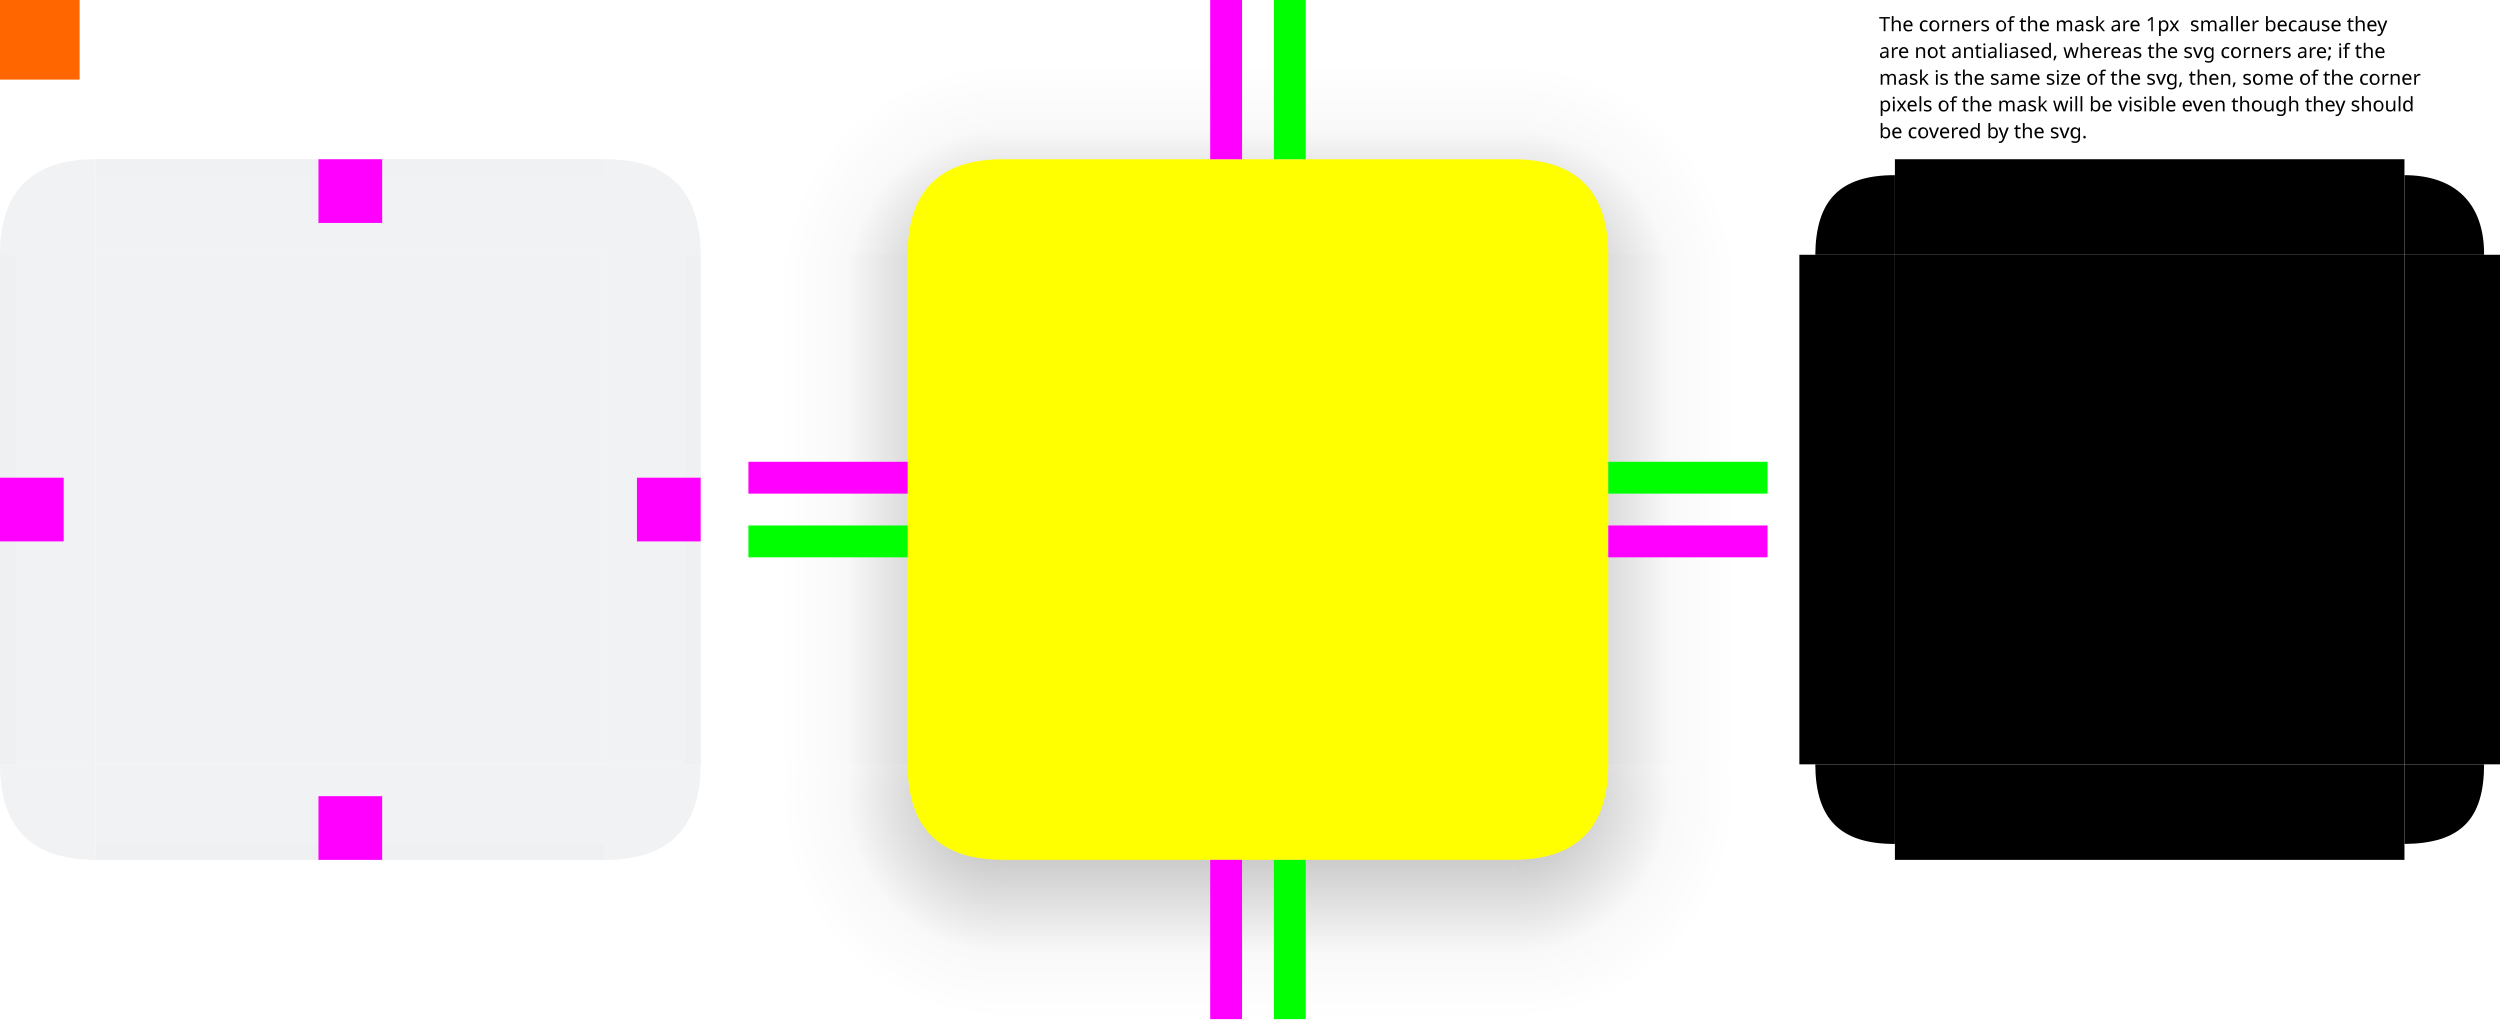
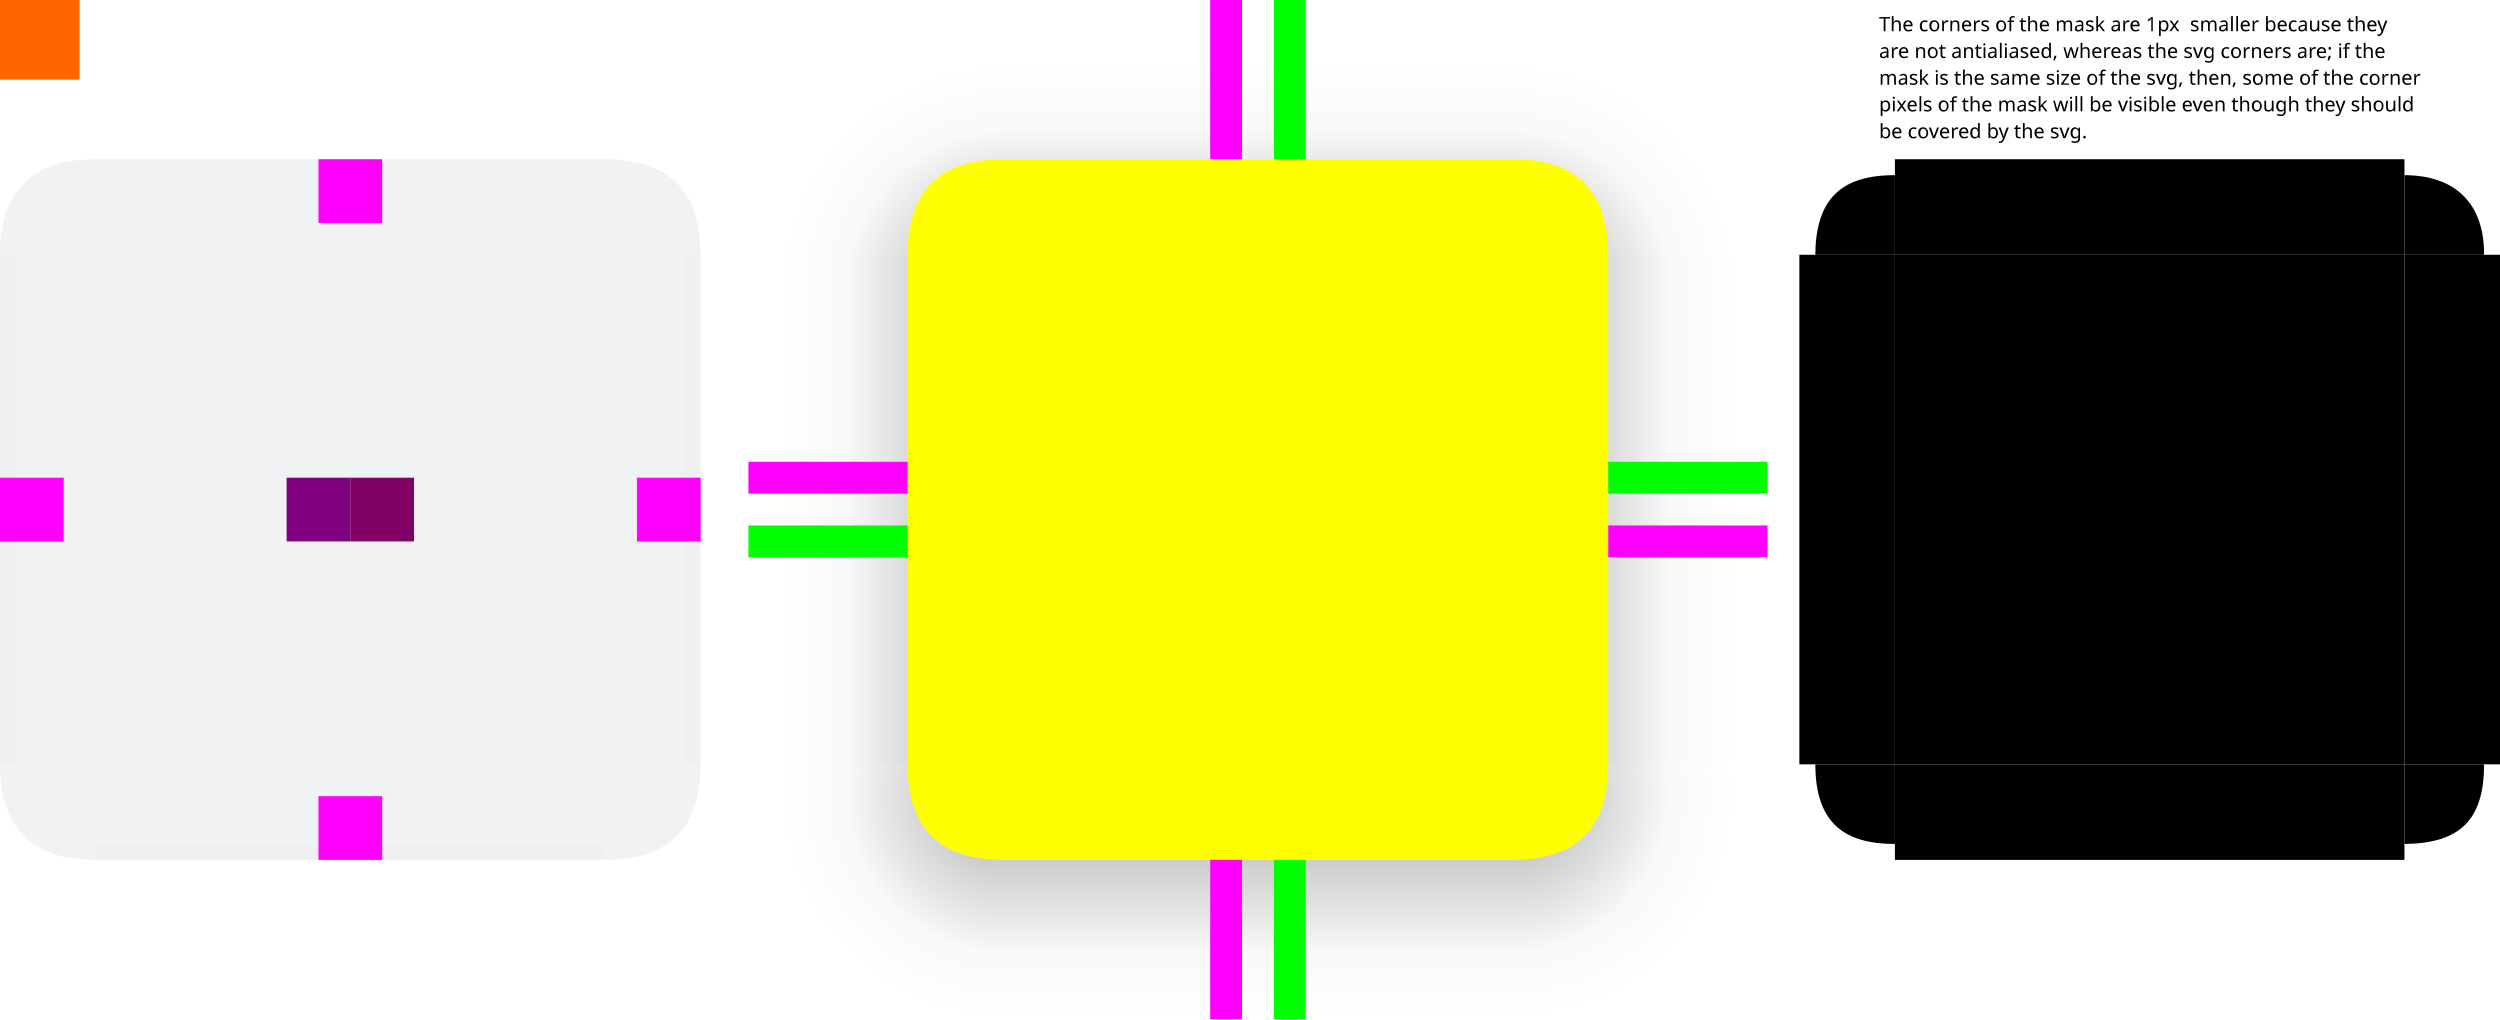
<svg xmlns="http://www.w3.org/2000/svg" xmlns:xlink="http://www.w3.org/1999/xlink" id="svg2" height="64" viewBox="0 0 157 64" width="157" version="1.1">
  <defs id="defs15">
    <style type="text/css" id="current-color-scheme">
            .ColorScheme-Text {
                color:#232629;
                stop-color:#232629;
            }
            .ColorScheme-Background {
                color:#eff0f1;
                stop-color:#eff0f1;
            }
        </style>
    <linearGradient id="shadow-side" gradientUnits="userSpaceOnUse">
      <stop id="stop1762" offset="0" style="stop-color:#000;stop-opacity:.2" />
      <stop id="stop1760" offset=".333" style="stop-color:#000;stop-opacity:.1" />
      <stop id="stop1758" offset=".5" style="stop-color:#000;stop-opacity:.05" />
      <stop id="stop1756" offset=".583" style="stop-color:#000;stop-opacity:.025" />
      <stop id="stop1754" offset="1" style="stop-color:#000;stop-opacity:0" />
    </linearGradient>
    <linearGradient id="shadow-corner" gradientUnits="userSpaceOnUse">
      <stop id="stop11958" offset="0" style="stop-color:#000;stop-opacity:1" />
      <stop id="stop11960" offset=".286" style="stop-color:#000;stop-opacity:.2" />
      <stop id="stop11962" offset=".524" style="stop-color:#000;stop-opacity:.1" />
      <stop id="stop11966" offset=".643" style="stop-color:#000;stop-opacity:.05" />
      <stop id="stop11968" offset=".702" style="stop-color:#000;stop-opacity:.025" />
      <stop id="stop11970" offset="1" style="stop-color:#000;stop-opacity:0" />
    </linearGradient>
    <radialGradient xlink:href="#shadow-corner" id="radialGradient3268-6-6" cx="93.143" cy="50" fx="93.143" fy="50" r="6.5" gradientUnits="userSpaceOnUse" gradientTransform="matrix(0,2.153846,-2.153846,0,107.6923,-202.6154)" />
    <linearGradient xlink:href="#shadow-side" id="linearGradient4945" gradientUnits="userSpaceOnUse" x1="16" y1="14" x2="16" y2="4" />
    <linearGradient xlink:href="#shadow-side" id="linearGradient1734" gradientUnits="userSpaceOnUse" x1="16" y1="6" x2="16" y2="16" />
    <linearGradient xlink:href="#shadow-side" id="linearGradient1984" gradientUnits="userSpaceOnUse" x1="12" y1="16" x2="2" y2="16" />
    <linearGradient xlink:href="#shadow-side" id="linearGradient8667" gradientUnits="userSpaceOnUse" x1="4" y1="16" x2="14" y2="16" />
    <radialGradient xlink:href="#shadow-corner" id="radialGradient3268" cx="95" cy="50" fx="95" fy="50" r="6.5" gradientUnits="userSpaceOnUse" gradientTransform="matrix(0,2.153846,-2.153846,0,107.6923,-202.6154)" />
    <radialGradient xlink:href="#shadow-corner" id="radialGradient3268-4" cx="95" cy="50" fx="95" fy="50" r="6.5" gradientUnits="userSpaceOnUse" gradientTransform="matrix(0,2.153846,-2.153846,0,107.6923,-202.6154)" />
    <radialGradient xlink:href="#shadow-corner" id="radialGradient3268-6" cx="93.143" cy="50" fx="93.143" fy="50" r="6.5" gradientUnits="userSpaceOnUse" gradientTransform="matrix(0,2.153846,-2.153846,0,107.6923,-202.6154)" />
  </defs>
  <g id="shadow-bottomright-9" transform="translate(95,48)" />
  <rect style="color:#eff0f1;fill:currentColor;fill-opacity:1;stroke:none;stop-color:#eff0f1" id="thick-center" width="32" height="32" x="19" y="75" class="ColorScheme-Background" />
  <rect transform="rotate(90)" style="fill:#800080;fill-opacity:1;stroke:none;stroke-width:1.155" id="thick-hint-right-margin" width="4" height="8" x="95" y="-56" />
  <rect transform="rotate(90)" y="-20" x="95" height="8" width="4" id="thick-hint-left-margin" style="fill:#800080;fill-opacity:1;stroke:none;stroke-width:1.155" />
  <rect y="69" x="38" height="8" width="4" id="thick-hint-top-margin" style="fill:#800080;fill-opacity:1;stroke:none;stroke-width:1.155" />
  <rect style="fill:#800080;fill-opacity:1;stroke:none;stroke-width:1.155" id="thick-hint-bottom-margin" width="4" height="8" x="39" y="105" />
  <rect id="hint-tile-center" height="5" style="fill:#ff6600" width="5" x="0" y="0" />
  <g id="top" transform="translate(6,10)">
    <rect id="rect4152" height="6" style="opacity:0.85;fill:currentColor" class="ColorScheme-Background" width="32" x="0" y="0" />
    <path style="opacity:0.5;fill:currentColor" d="M 0,0 V 1 H 32 V 0 Z" id="path1337" class="ColorScheme-Background" fill="currentColor" />
  </g>
  <g id="bottom" transform="translate(6,48)">
    <rect id="rect4148" height="6" style="opacity:0.85;fill:currentColor" class="ColorScheme-Background" width="32" x="0" y="0" />
    <path style="opacity:0.85;fill:currentColor" d="M 0,5 V 6 H 32 V 5 Z" id="path1671" class="ColorScheme-Background" fill="currentColor" />
  </g>
  <g id="left" transform="translate(0,16)">
    <rect id="rect4144" height="32" style="opacity:0.85;fill:currentColor" class="ColorScheme-Background" width="6" x="0" y="0" />
    <path style="opacity:0.85;fill:currentColor" d="M 0,32 H 1 V 0 H 0 Z" id="path1785" class="ColorScheme-Background" fill="currentColor" />
  </g>
  <g id="right" transform="translate(38,16)">
    <rect id="rect4140" height="32" style="opacity:0.85;fill:currentColor" class="ColorScheme-Background" width="6" x="0" y="0" />
    <path style="opacity:0.85;fill:currentColor" d="M 5,32 H 6 V 0 H 5 Z" id="path1902" class="ColorScheme-Background" fill="currentColor" />
  </g>
  <g id="center" transform="translate(6,16)">
    <rect id="rect4138" height="32" style="opacity:0.85;fill:currentColor" class="ColorScheme-Background" width="32" x="0" y="0" />
  </g>
  <g id="topleft" transform="translate(0,10)">
    <path d="M 0,6 H 6 V 0 C 2,0 0,2 0,6 Z" style="opacity:0.85;fill:currentColor" class="ColorScheme-Background" id="path3115" />
  </g>
  <g id="topright" transform="translate(38,10)">
    <path d="M 0,0 V 6 H 6 C 6,2 4,0 0,0 Z" style="opacity:0.85;fill:currentColor" class="ColorScheme-Background" id="path3118" />
  </g>
  <g id="bottomleft" transform="translate(0,48)">
    <path d="M 6,6 V 0 H 0 c 0,4 2,6 6,6 z" style="opacity:0.85;fill:currentColor" class="ColorScheme-Background" id="path3124" />
  </g>
  <g id="bottomright" transform="translate(38,48)">
    <path d="M 0,6 V 0 H 6 C 6,4 4,6 0,6 Z" style="opacity:0.85;fill:currentColor" class="ColorScheme-Background" id="path3121" />
  </g>
  <rect id="hint-top-margin" height="4" style="fill:#ff00ff;stroke-width:1" width="4" x="20" y="10" />
  <rect id="hint-bottom-margin" height="4" style="fill:#ff00ff;stroke-width:1" width="4" x="20" y="50" />
  <rect id="hint-right-margin" height="4" style="fill:#ff00ff;stroke-width:1" width="4" x="40" y="30" />
  <rect id="hint-left-margin" height="4" style="fill:#ff00ff;stroke-width:1" width="4" x="0" y="30" />
  <rect id="hint-top-inset" height="9.9999999e-09" style="fill:#00ff00" width="4" x="20" y="10" />
  <rect id="hint-bottom-inset" height="9.9999999e-09" style="fill:#00ff00" width="4" x="20" y="54" />
  <rect id="hint-left-inset" height="4" style="fill:#00ff00" width="9.9999999e-09" x="0" y="30" />
  <rect id="hint-right-inset" height="4" style="fill:#00ff00" width="9.9999999e-09" x="44" y="30" />
  <rect id="mask-top" height="6" width="32" x="119" y="10" />
  <rect id="mask-center" height="32" width="32" x="119" y="16" />
  <rect id="mask-bottom" height="6" transform="scale(1,-1)" width="32" x="119" y="-54" />
  <rect id="mask-left" height="32" width="6" x="113" y="16" />
  <rect id="mask-right" height="32" width="6" x="151" y="16" />
  <path id="mask-topleft" d="m 114,16 h -1 6 v -6 1 c -3.457,-0.005 -4.963,1.573 -5,5 z" />
  <g id="shadow-center" transform="translate(63,16)">
    <rect id="rect4908" height="32" style="opacity:0.001;fill-opacity:0.001" width="32" x="0" y="0" />
  </g>
  <path style="fill:#ffff00;stroke-width:2;stroke-linecap:round" d="m 63,10 h 32 c 4,0 6,2 6,6 v 32 c 0,4 -2,6 -6,6 H 63 c -4,0 -6,-2 -6,-6 V 16 c 0,-4 2,-6 6,-6 z" id="path838" />
  <g id="shadow-topleft" transform="rotate(180,31.5,8)">
    <path d="M 0,6 V 0 H 6 C 6,4 4,6 0,6 Z" style="opacity:0.001;fill:#000000;fill-opacity:0.004" id="path95-4-2" />
    <path id="path2368-7-5" style="fill:url(#radialGradient3268-6-6);fill-opacity:1;fill-rule:evenodd;stroke-width:1" d="M 6,0 C 6,4 4,6 0,6 V 16 H 3 C 10.18,16 16,10.18 16,3 V 0 Z" />
  </g>
  <g id="shadow-top" transform="translate(63)">
    <rect id="st" height="10" width="32" style="fill:url(#linearGradient4945);fill-opacity:1" x="0" y="0" />
    <rect id="rect1546" height="6" style="opacity:0.001;fill:#000000;fill-opacity:0.004;fill-rule:evenodd" width="32" y="10" x="0" />
  </g>
  <g id="shadow-bottom" transform="translate(63,48)">
    <rect id="rect1546-6" height="6" style="opacity:0.001;fill:#000000;fill-opacity:0.004;fill-rule:evenodd" width="32" x="0" y="0" />
    <rect id="sb" height="10" width="32" y="6" style="fill:url(#linearGradient1734);fill-opacity:1" x="0" />
  </g>
  <g id="shadow-left" transform="translate(47,16)">
    <rect id="sl" height="32" width="10" style="fill:url(#linearGradient1984);fill-opacity:1" x="0" y="0" />
    <rect id="rect1546-3-7" height="32" style="opacity:0.001;fill:#000000;fill-opacity:0.004;fill-rule:evenodd" width="6" x="10" y="0" />
  </g>
  <g id="shadow-right" transform="translate(95,16)">
    <rect id="rect1546-3" height="32" style="opacity:0.001;fill:#000000;fill-opacity:0.004;fill-rule:evenodd" width="6" x="0" y="0" />
    <rect id="sr" height="32" width="10" x="6" style="fill:url(#linearGradient8667);fill-opacity:1" y="0" />
  </g>
  <rect id="shadow-hint-top-margin" height="10" style="fill:#ff00ff" width="2" x="76" y="0" />
  <rect id="shadow-hint-bottom-margin" height="10" style="fill:#ff00ff" width="2" x="76" y="54" />
  <rect id="shadow-hint-right-margin" height="2" style="fill:#ff00ff" width="10" x="101" y="33" />
  <rect id="shadow-hint-left-margin" height="2" style="fill:#ff00ff" width="10" x="47" y="29" />
  <rect id="shadow-hint-top-inset" height="10" style="fill:#00ff00" width="2" x="80" y="0" />
  <rect id="shadow-hint-bottom-inset" height="10" style="fill:#00ff00" width="2" x="80" y="54" />
  <rect id="shadow-hint-right-inset" height="2" style="fill:#00ff00" width="10" x="101" y="29" />
  <rect id="shadow-hint-left-inset" height="2" style="fill:#00ff00" width="10" x="47" y="33" />
  <g id="shadow-bottomright" transform="translate(95,48)">
    <path d="M 0,6 V 0 H 6 C 6,3.999 3.98,6 0,6 Z" style="opacity:0.001;fill:#000000;fill-opacity:0.004" id="path95" />
    <path id="path2368" style="fill:url(#radialGradient3268);fill-opacity:1;fill-rule:evenodd;stroke-width:1" d="M 6,0 C 6,4 4,6 0,6 V 16 H 3 C 10.18,16 16,10.18 16,3 V 0 Z" />
  </g>
  <g id="shadow-bottomleft" transform="matrix(-1,0,0,1,63,48)">
    <path d="M 3,6 H 0 V 0 H 6 V 3 C 6,4.657 4.657,6 3,6 Z" style="opacity:0.001;fill:#000000;fill-opacity:0.004" id="path95-1" />
    <path id="path2368-0" style="fill:url(#radialGradient3268-4);fill-opacity:1;fill-rule:evenodd;stroke-width:1" d="M 6,0 C 6,3.999 3.995,6 0,6 V 16 H 3 C 10.18,16 16,10.18 16,3 V 0 Z" />
  </g>
  <g id="shadow-topright" transform="matrix(1,0,0,-1,95,16)">
    <path d="M 3,6 H 0 V 0 H 6 V 3 C 6,4.657 4.657,6 3,6 Z" style="opacity:0.001;fill:#000000;fill-opacity:0.004" id="path95-4" />
    <path id="path2368-7" style="fill:url(#radialGradient3268-6);fill-opacity:1;fill-rule:evenodd;stroke-width:1" d="M 6,0 C 6,3.988 3.974,6 0,6 V 16 H 3 C 10.18,16 16,10.18 16,3 V 0 Z" />
  </g>
  <path id="mask-topright" d="m 156,16 h 1 -6 v -6 1 c 3.233,0.006 5.021,1.824 5,5 z" />
  <path id="mask-bottomright" d="m 156,48 h 1 -6 v 6 -1 c 3.531,-0.032 5,-1.554 5,-5 z" />
  <path id="mask-bottomleft" d="m 114,48 h -1 6 v 6 -1 c -3.457,0.005 -4.984,-1.58 -5,-5 z" />
  <text xml:space="preserve" style="font-stretch:condensed;font-size:1.252px;font-family:Impact;-inkscape-font-specification:'Impact Condensed';text-align:start;text-anchor:start;fill:#ff0000;stroke:#000000;stroke-width:5.729;stroke-linecap:round" x="118" y="1.958" id="text1204">
    <tspan id="tspan1202" x="118" y="1.958" style="font-style:normal;font-variant:normal;font-weight:normal;font-stretch:normal;font-size:1.252px;font-family:'Noto Sans';-inkscape-font-specification:'Noto Sans';text-align:start;text-anchor:start;fill:#000000;stroke:none;stroke-width:5.729">The corners of the mask are 1px  smaller because they</tspan>
    <tspan x="118" y="3.637" style="font-style:normal;font-variant:normal;font-weight:normal;font-stretch:normal;font-size:1.252px;font-family:'Noto Sans';-inkscape-font-specification:'Noto Sans';text-align:start;text-anchor:start;fill:#000000;stroke:none;stroke-width:5.729" id="tspan1358">are not antialiased, whereas the svg corners are; if the</tspan>
    <tspan x="118" y="5.317" style="font-style:normal;font-variant:normal;font-weight:normal;font-stretch:normal;font-size:1.252px;font-family:'Noto Sans';-inkscape-font-specification:'Noto Sans';text-align:start;text-anchor:start;fill:#000000;stroke:none;stroke-width:5.729" id="tspan1360">mask is the same size of the svg, then, some of the corner</tspan>
    <tspan x="118" y="6.996" style="font-style:normal;font-variant:normal;font-weight:normal;font-stretch:normal;font-size:1.252px;font-family:'Noto Sans';-inkscape-font-specification:'Noto Sans';text-align:start;text-anchor:start;fill:#000000;stroke:none;stroke-width:5.729" id="tspan1362">pixels of the mask will be visible even though they should</tspan>
    <tspan x="118" y="8.676" style="font-style:normal;font-variant:normal;font-weight:normal;font-stretch:normal;font-size:1.252px;font-family:'Noto Sans';-inkscape-font-specification:'Noto Sans';text-align:start;text-anchor:start;fill:#000000;stroke:none;stroke-width:5.729" id="tspan1364">be covered by the svg.</tspan>
  </text>
+   <rect id="hint-side-margin" height="4" style="fill:#800080;stroke:none;stroke-width:1" width="4" x="18" y="30" />
+   <rect id="hint-grid-spacing" height="4" style="fill:#800063;fill-opacity:1;stroke:none;stroke-width:1" width="4" x="22" y="30" />
</svg>
